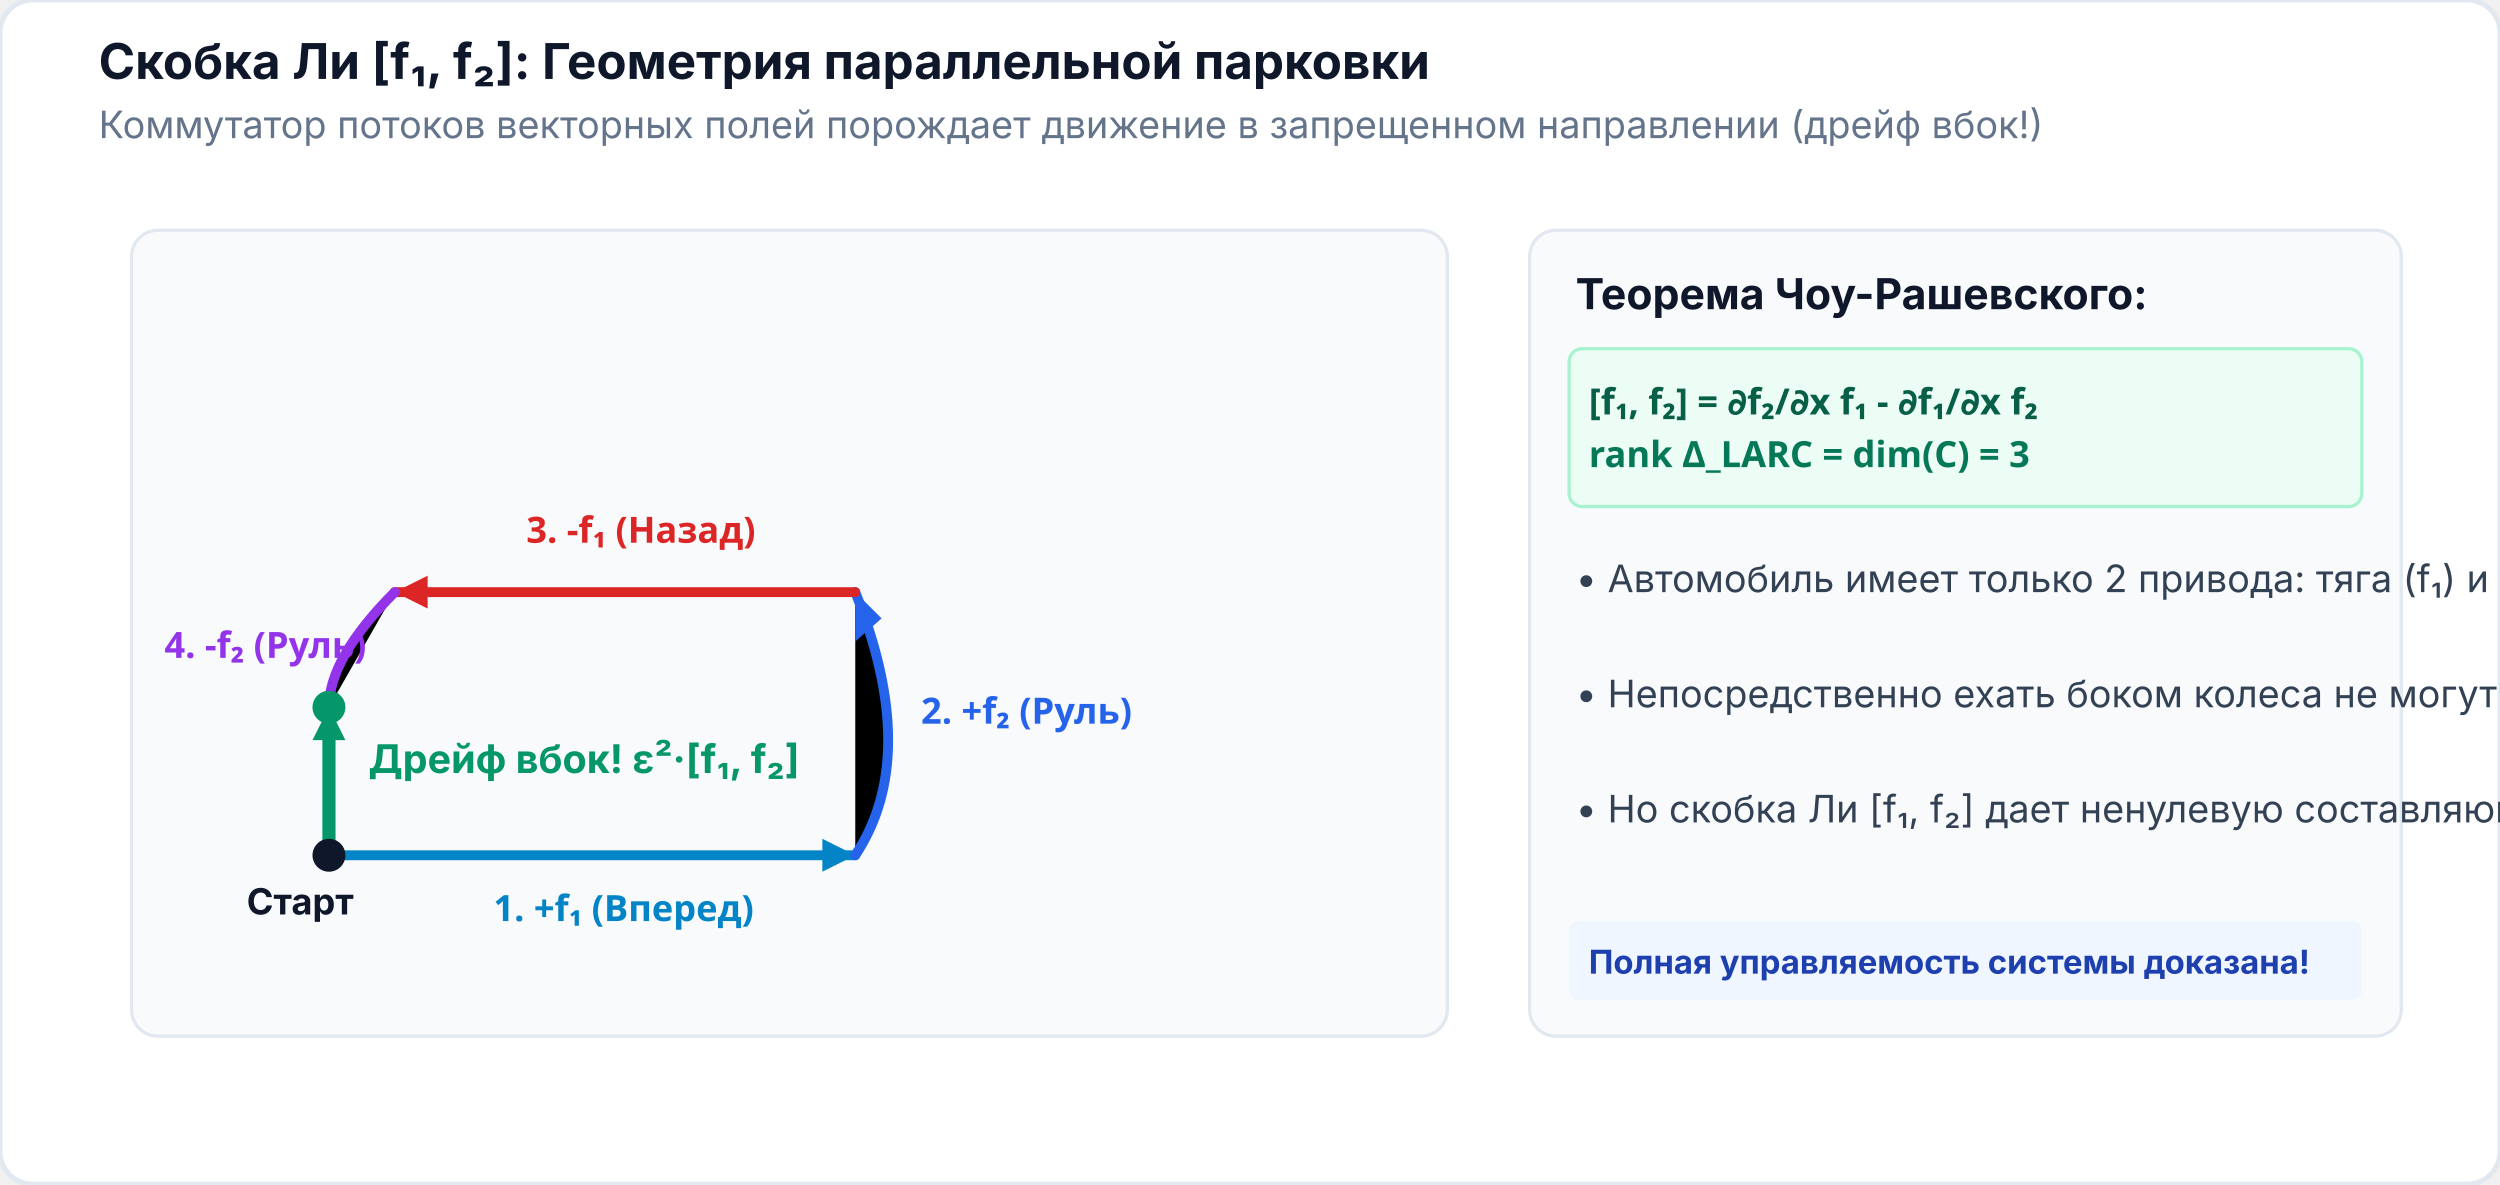
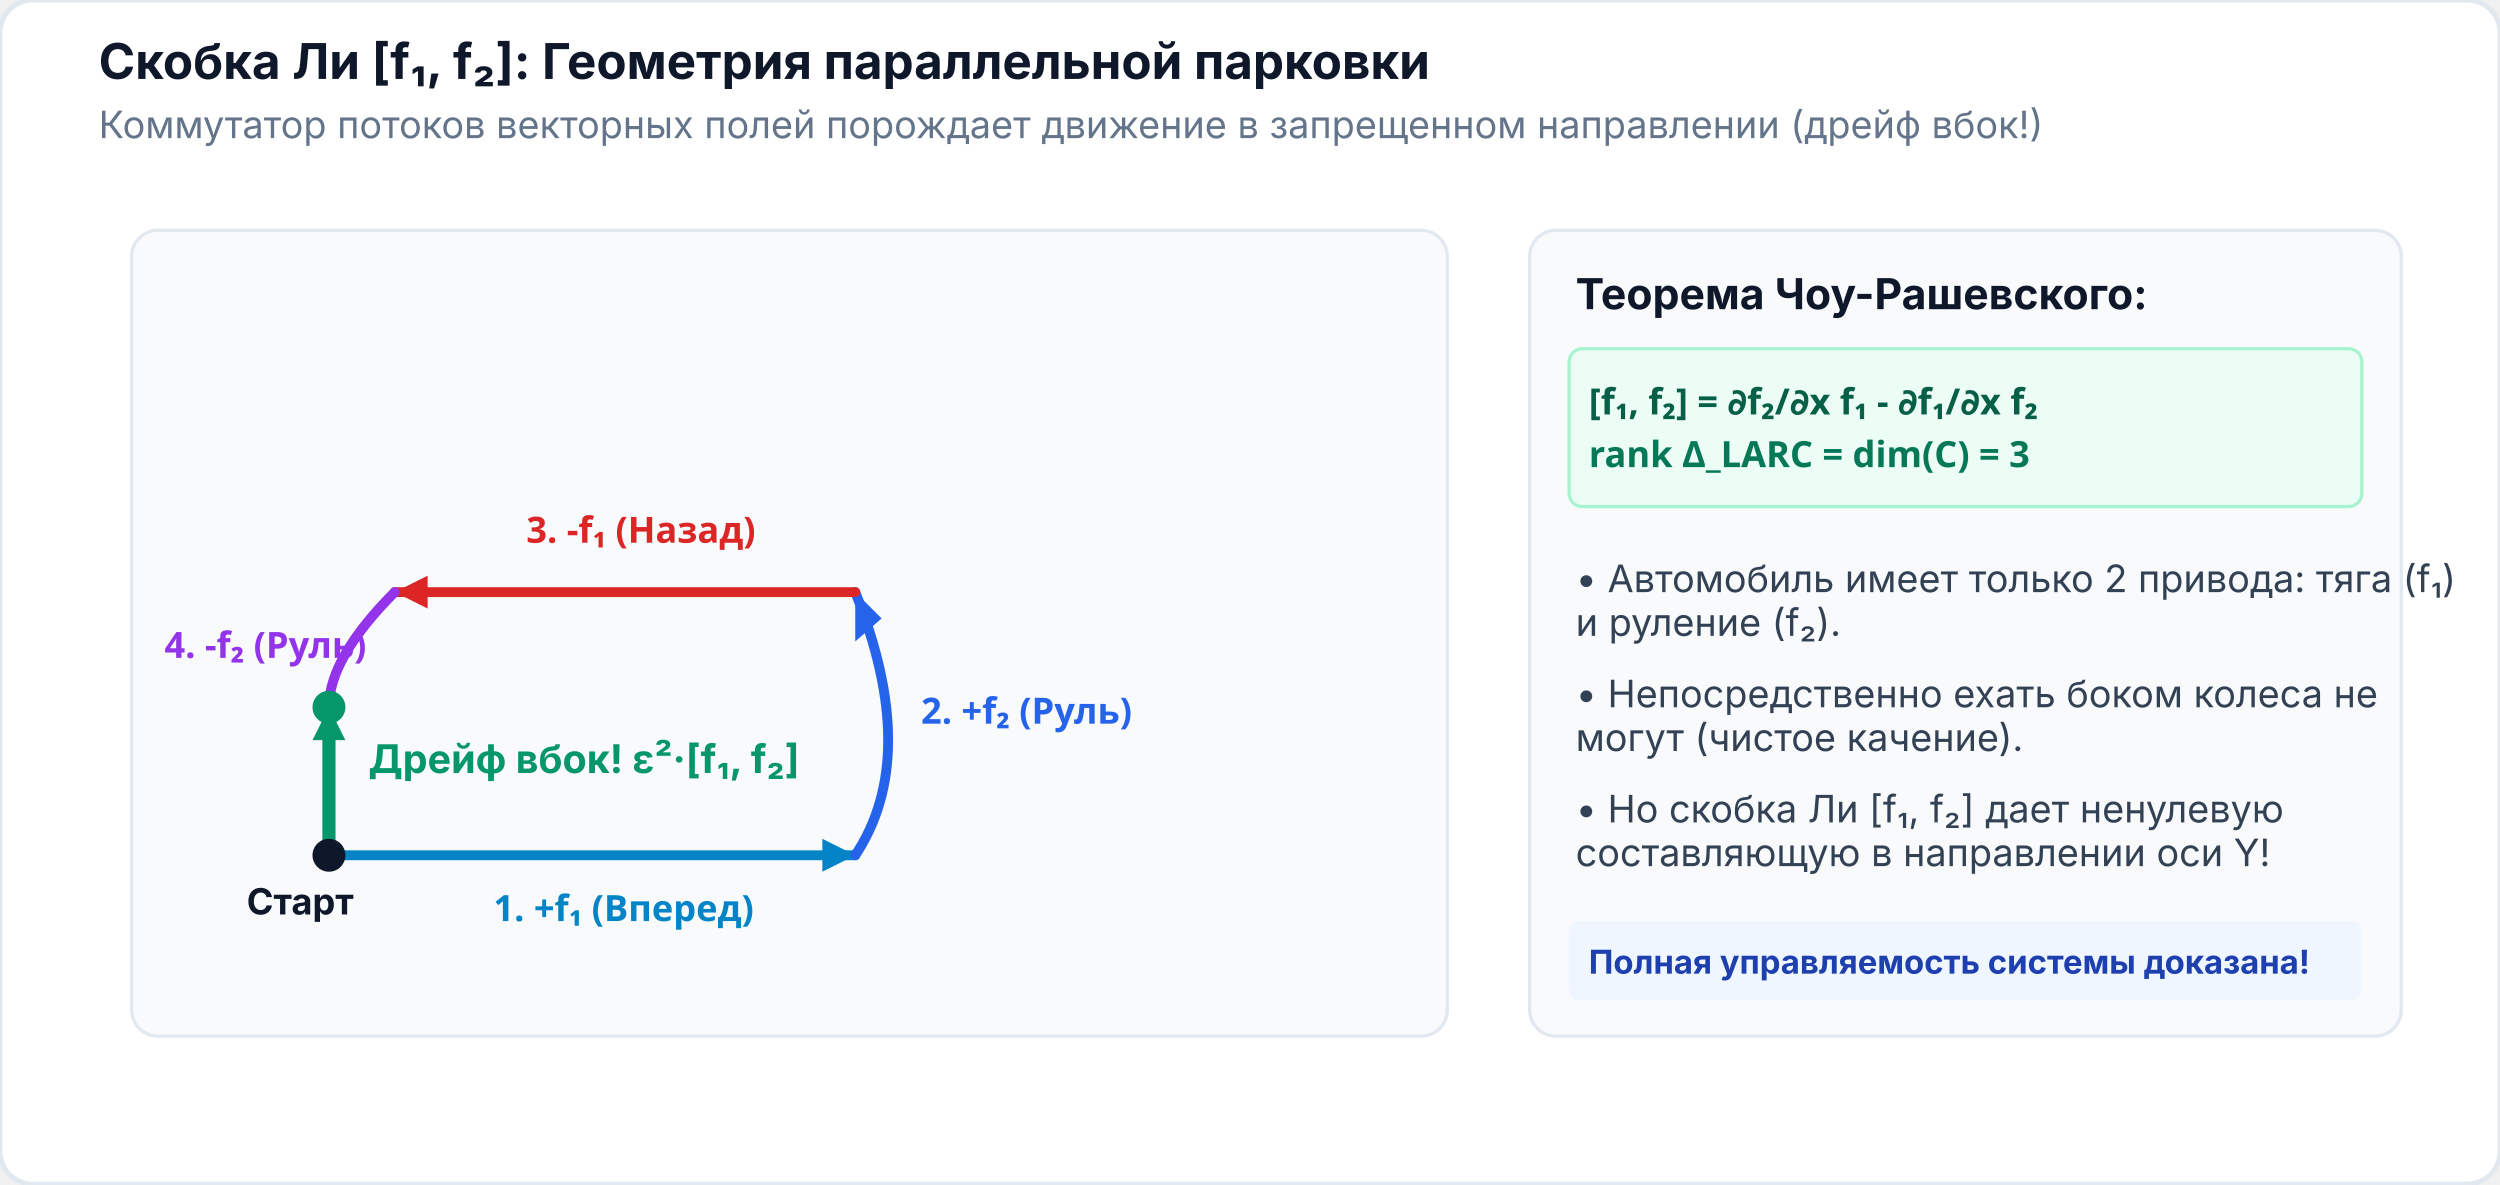
<svg xmlns="http://www.w3.org/2000/svg" viewBox="0 0 760 360" width="100%" height="100%">
  <rect width="100%" height="100%" rx="10" fill="#ffffff" stroke="#e2e8f0" stroke-width="1.5" />
  <g transform="translate(30, 24)">
    <text x="0" y="0" font-family="Inter, sans-serif" font-size="15" font-weight="700" fill="#0f172a">Скобка Ли [f₁, f₂]: Геометрия параллельной парковки</text>
    <text x="0" y="18" font-family="Inter, sans-serif" font-size="11.5" fill="#64748b">Коммутатор потоков векторных полей порождает движение в запрещенном направлении (дрейф вбок!)</text>
  </g>
  <g transform="translate(40, 70)">
    <rect width="400" height="245" rx="8" fill="#f8fafc" stroke="#e2e8f0" stroke-width="1" />
-     <path d="M60,190 H220" stroke="#0284c7" stroke-width="3" stroke-linecap="round" />
+     <path d="M60,190 H220" stroke="#0284c7" stroke-width="3" stroke-linecap="round" fill="none" />
    <polygon points="220,190 210,185 210,195" fill="#0284c7" />
    <text x="110" y="210" font-family="JetBrains Mono" font-size="11" font-weight="700" fill="#0284c7">1. +f₁ (Вперед)</text>
-     <path d="M220,190 Q240,160 220,110" stroke="#2563eb" stroke-width="3" stroke-linecap="round" />
+     <path d="M220,190 Q240,160 220,110" stroke="#2563eb" stroke-width="3" stroke-linecap="round" fill="none" />
    <polygon points="220,110 228,118 220,125" fill="#2563eb" />
    <text x="240" y="150" font-family="JetBrains Mono" font-size="11" font-weight="700" fill="#2563eb">2. +f₂ (Руль)</text>
-     <path d="M220,110 H80" stroke="#dc2626" stroke-width="3" stroke-linecap="round" />
+     <path d="M220,110 H80" stroke="#dc2626" stroke-width="3" stroke-linecap="round" fill="none" />
    <polygon points="80,110 90,105 90,115" fill="#dc2626" />
    <text x="120" y="95" font-family="JetBrains Mono" font-size="11" font-weight="700" fill="#dc2626">3. -f₁ (Назад)</text>
-     <path d="M80,110 Q60,130 60,145" stroke="#9333ea" stroke-width="3" stroke-linecap="round" />
+     <path d="M80,110 Q60,130 60,145" stroke="#9333ea" stroke-width="3" stroke-linecap="round" fill="none" />
    <text x="10" y="130" font-family="JetBrains Mono" font-size="11" font-weight="700" fill="#9333ea">4. -f₂ (Руль)</text>
    <line x1="60" y1="190" x2="60" y2="145" stroke="#059669" stroke-width="4" stroke-linecap="round" />
    <polygon points="60,145 55,155 65,155" fill="#059669" />
    <circle cx="60" cy="190" r="5" fill="#0f172a" />
    <text x="35" y="208" font-family="Inter" font-size="11" font-weight="700" fill="#0f172a">Старт</text>
    <circle cx="60" cy="145" r="5" fill="#059669" />
    <text x="72" y="165" font-family="Inter" font-size="12" font-weight="700" fill="#059669">Дрейф вбок! ε²·[f₁, f₂]</text>
  </g>
  <g transform="translate(465, 70)">
    <rect width="265" height="245" rx="8" fill="#f8fafc" stroke="#e2e8f0" stroke-width="1" />
    <text x="14" y="24" font-family="Inter" font-size="13" font-weight="700" fill="#0f172a">Теорема Чоу-Рашевского:</text>
    <rect x="12" y="36" width="241" height="48" rx="4" fill="#ecfdf5" stroke="#a7f3d0" stroke-width="1" />
    <text x="18" y="56" font-family="JetBrains Mono" font-size="11" font-weight="700" fill="#065f46">[f₁, f₂] = ∂f₂/∂x f₁ - ∂f₁/∂x f₂</text>
    <text x="18" y="72" font-family="JetBrains Mono" font-size="11" font-weight="700" fill="#047857">rank Δ_LARC = dim(C) = 3</text>
-     <text x="14" y="110" font-family="Inter" font-size="11.5" fill="#334155">• Автомобиль имеет только 2 привода: тяга (f₁) и руление (f₂).</text>
-     <text x="14" y="145" font-family="Inter" font-size="11.5" fill="#334155">• Непосредственно ехать боком колеса не могут (чистое качение).</text>
-     <text x="14" y="180" font-family="Inter" font-size="11.5" fill="#334155">• Но скобка Ли [f₁, f₂] дает ненулевую составляющую в направлении оси Y!</text>
+     <text x="14" y="110" font-family="Inter" font-size="11.50" fill="#334155">
+       <tspan x="14.0" dy="0">• Автомобиль имеет только 2 привода: тяга (f₁)</tspan>
+       <tspan x="14.0" dy="13.3">и руление (f₂).</tspan>
+     </text>
+     <text x="14" y="145" font-family="Inter" font-size="11.50" fill="#334155">
+       <tspan x="14.0" dy="0">• Непосредственно ехать боком колеса не</tspan>
+       <tspan x="14.0" dy="13.3">могут (чистое качение).</tspan>
+     </text>
+     <text x="14" y="180" font-family="Inter" font-size="11.50" fill="#334155">
+       <tspan x="14.0" dy="0">• Но скобка Ли [f₁, f₂] дает ненулевую</tspan>
+       <tspan x="14.0" dy="13.3">составляющую в направлении оси Y!</tspan>
+     </text>
    <rect x="12" y="210" width="241" height="24" rx="3" fill="#eff6ff" />
    <text x="18" y="226" font-family="Inter" font-size="10" font-weight="700" fill="#1e40af">Полная управляемость системы доказана!</text>
  </g>
</svg>
